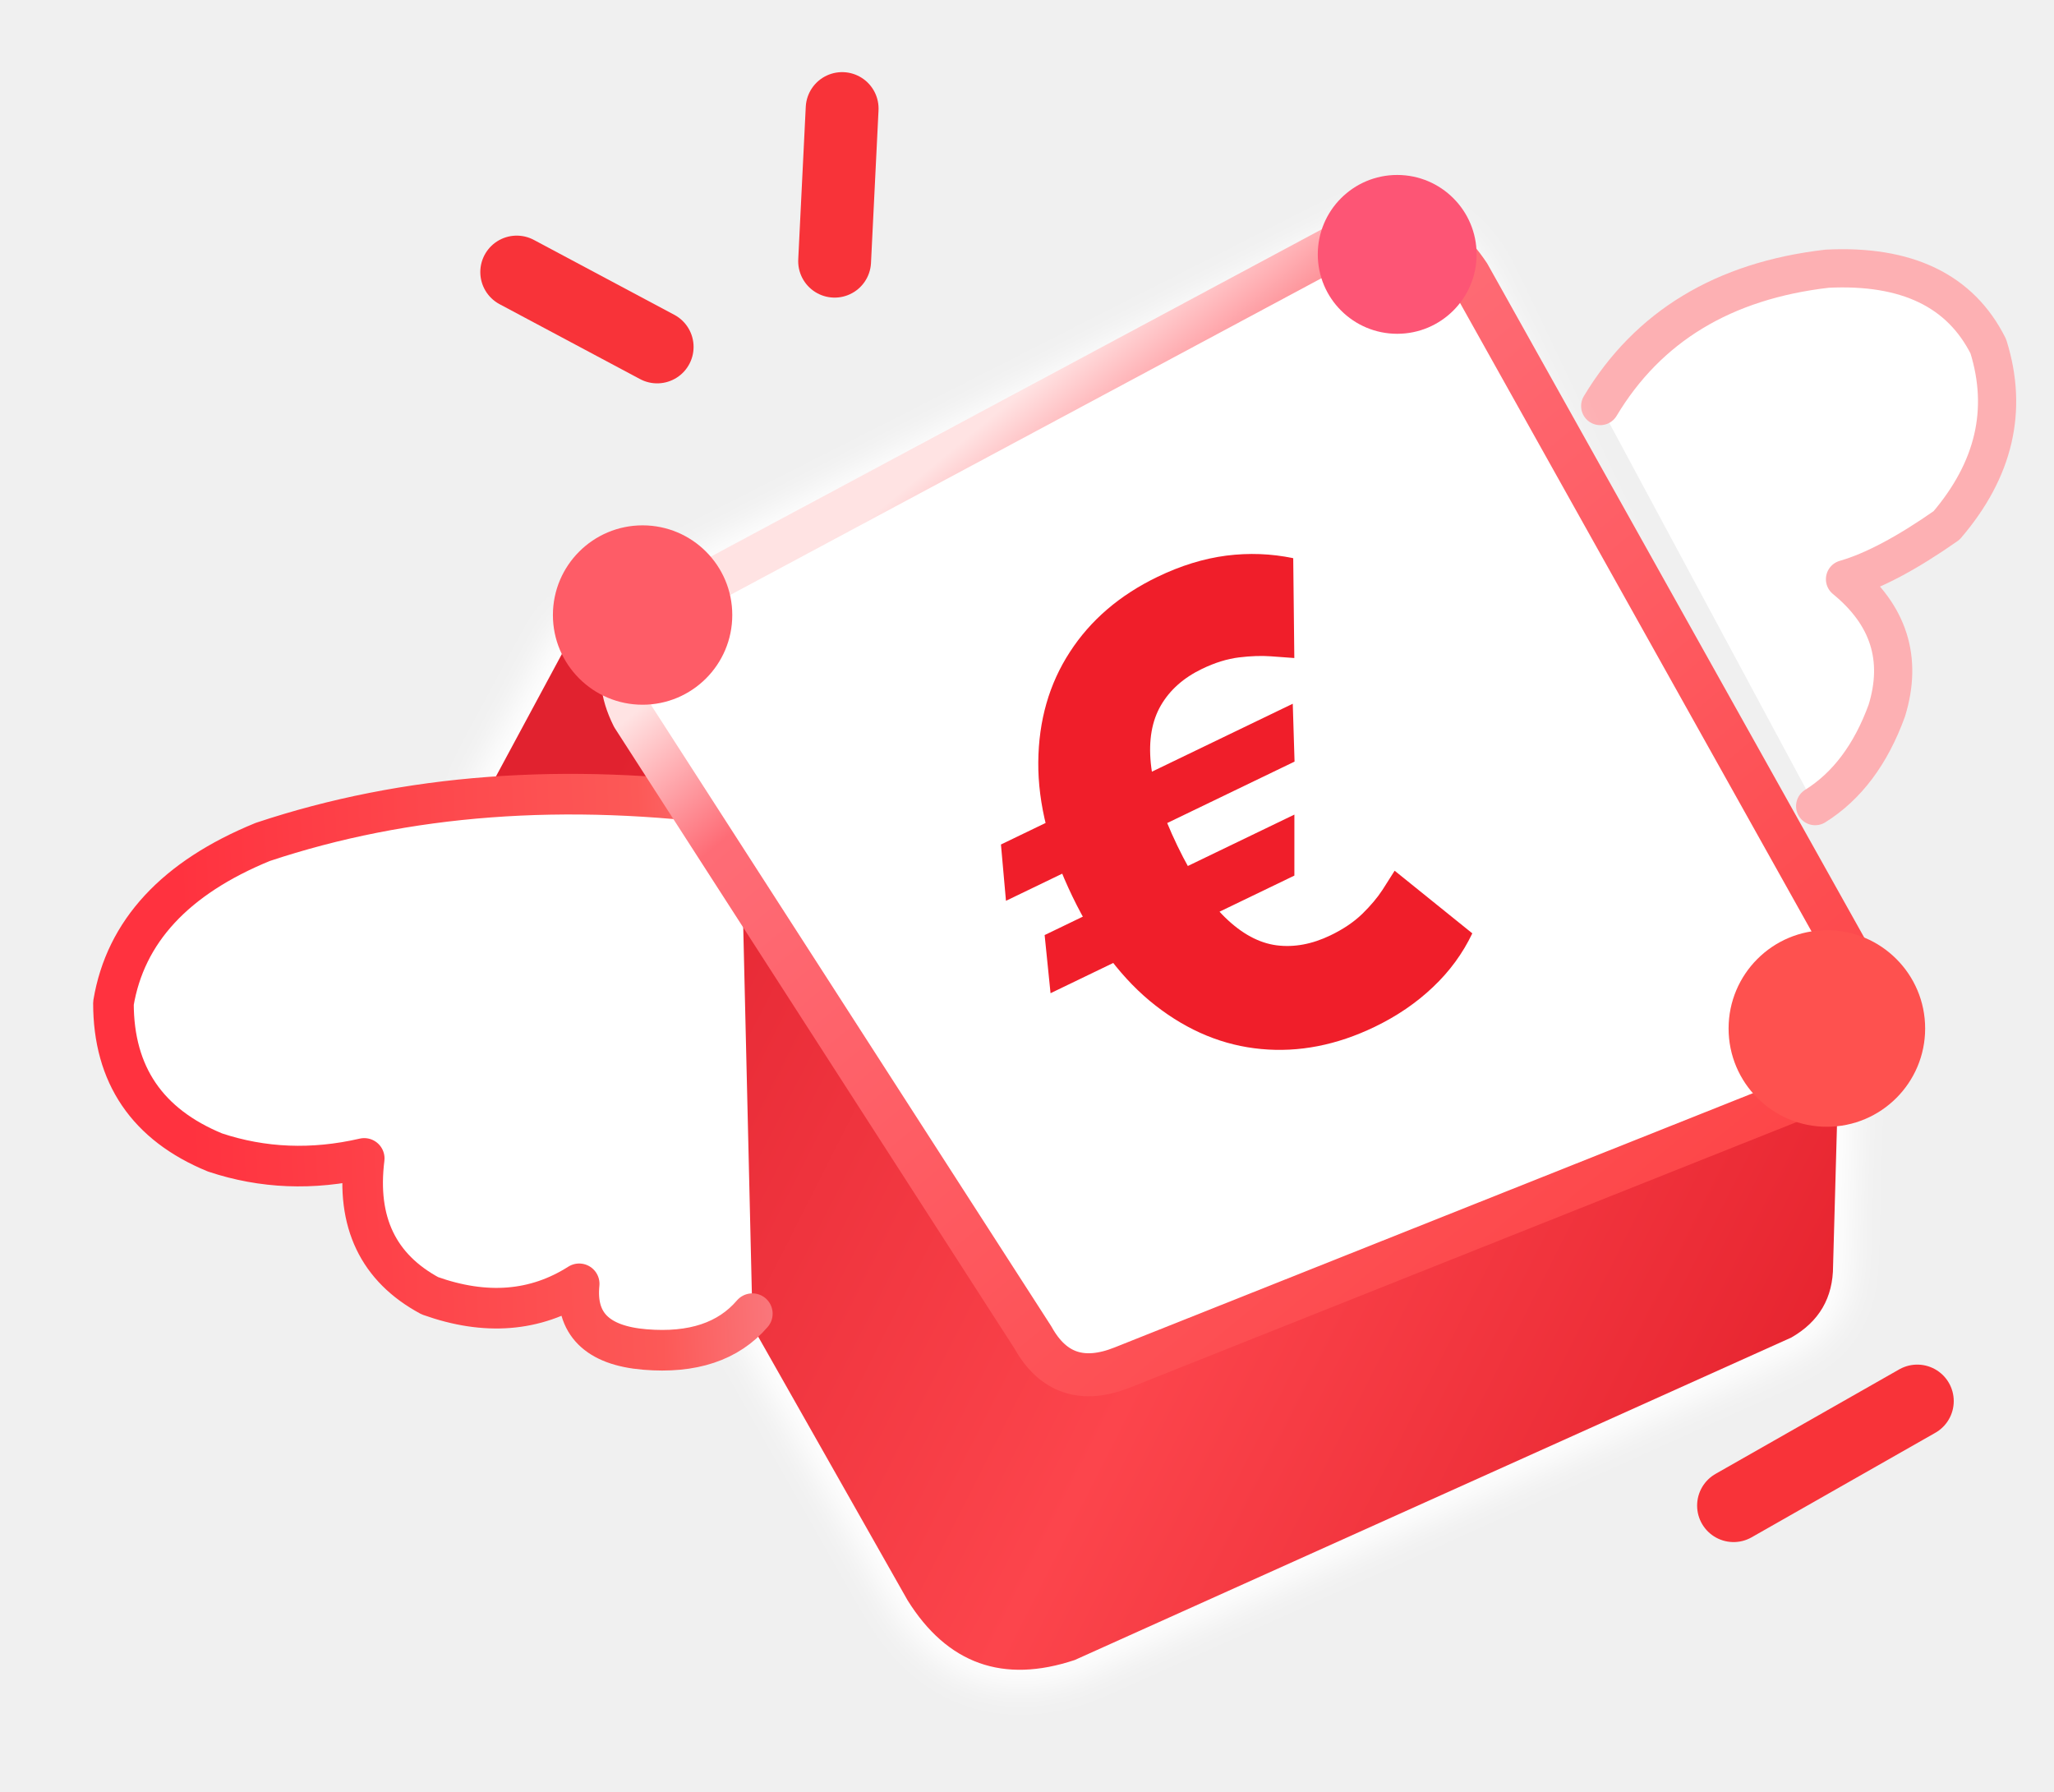
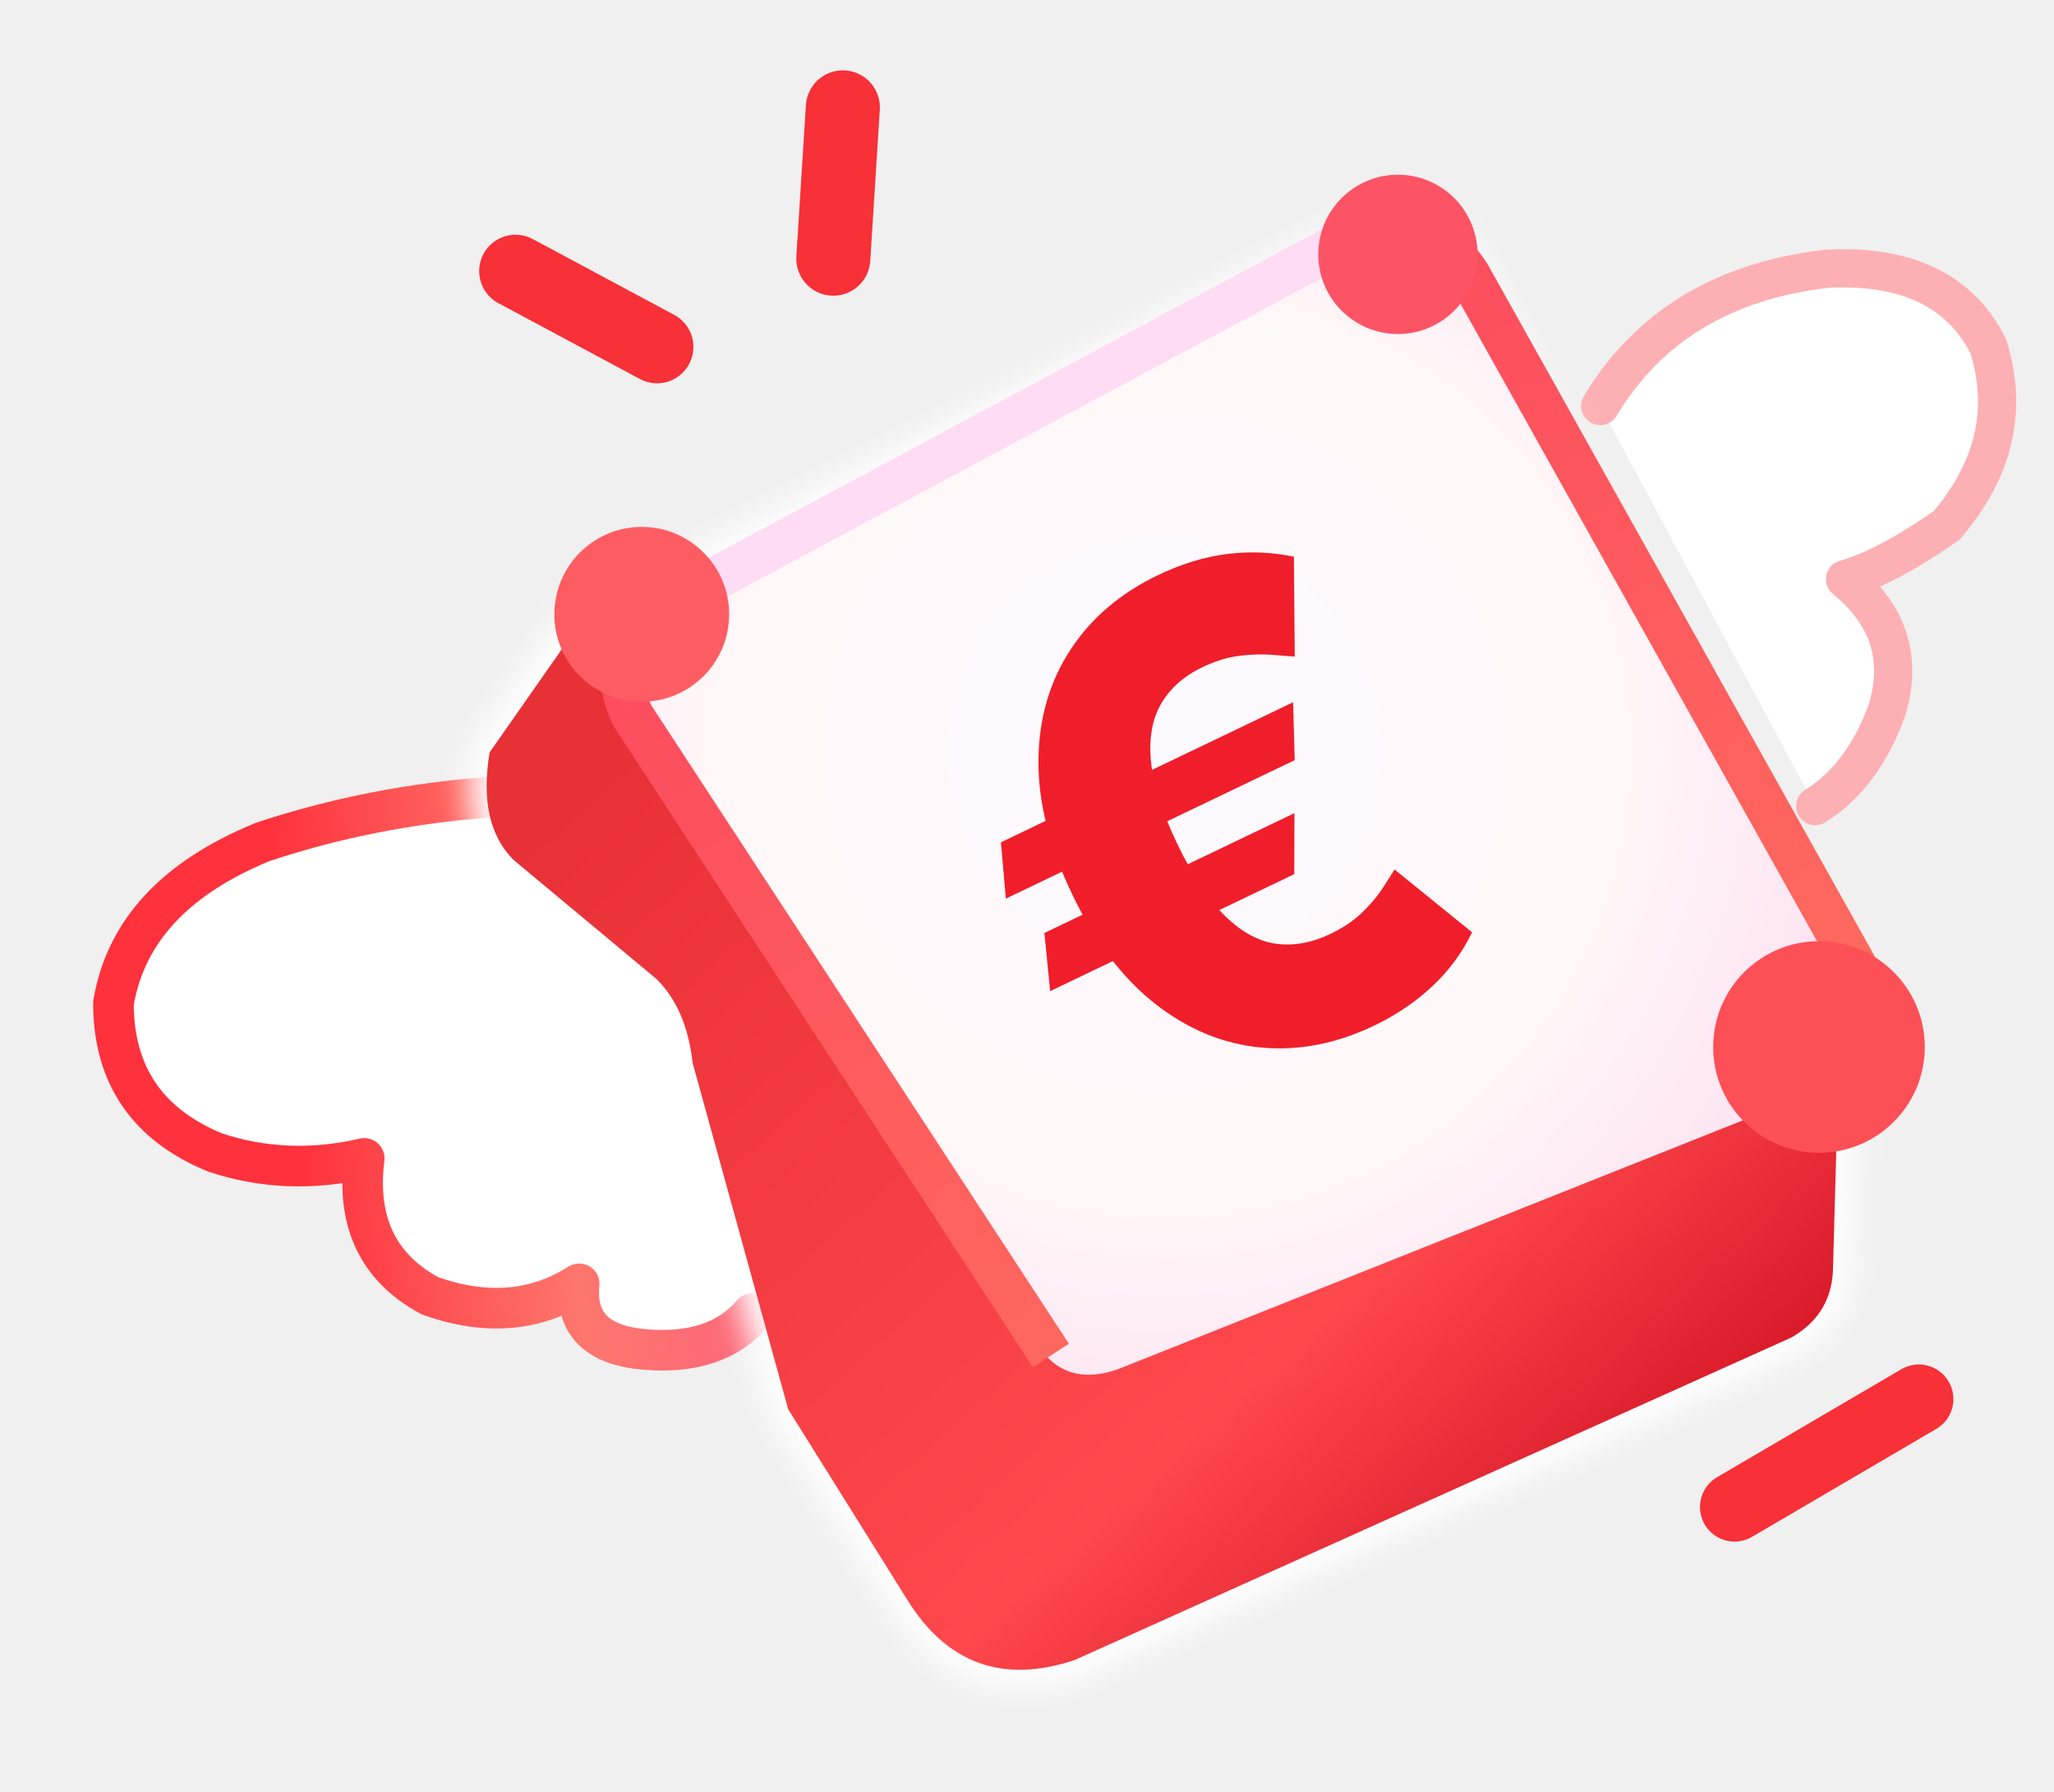
<svg xmlns="http://www.w3.org/2000/svg" viewBox="0 0 172 150" width="172" height="150">
  <defs>
    <filter id="sfuma-bordo" filterUnits="userSpaceOnUse" x="0" y="0" width="172" height="150">
      <feGaussianBlur stdDeviation="1.35" />
    </filter>
-     <linearGradient id="ala-sinistra-bordo" gradientUnits="userSpaceOnUse" x1="11.51" y1="0.77" x2="68.14" y2="-1.89">
-       <stop offset="0" stop-color="#FF323F" />
-       <stop offset="0.683" stop-color="#FC5957" />
-       <stop offset="1" stop-color="#F7929D" />
+     <linearGradient id="ala-sinistra-bordo" gradientUnits="userSpaceOnUse" x1="9.65" y1="1.78" x2="66.15" y2="-3.75">
+       <stop offset="0.106" stop-color="#FE313C" />
+       <stop offset="0.499" stop-color="#FE766D" />
+       <stop offset="1" stop-color="#FB5887" />
    </linearGradient>
-     <linearGradient id="bordo-faccia" gradientUnits="userSpaceOnUse" x1="72.38" y1="25.81" x2="145.07" y2="113.51">
-       <stop offset="0.121" stop-color="#FFE3E3" />
-       <stop offset="0.235" stop-color="#FE6C76" />
-       <stop offset="1" stop-color="#FD4041" />
+     <linearGradient id="bordo-faccia" gradientUnits="userSpaceOnUse" x1="73.1" y1="22.63" x2="138.48" y2="138.17">
+       <stop offset="0.144" stop-color="#FEDCF3" />
+       <stop offset="0.123" stop-color="#FD4C5E" />
+       <stop offset="1" stop-color="#FF7A5E" />
    </linearGradient>
-     <linearGradient id="rosso-plancia" gradientUnits="userSpaceOnUse" x1="45.24" y1="76.01" x2="151.1" y2="129.73">
-       <stop offset="0" stop-color="#E1222F" />
-       <stop offset="0.525" stop-color="#FC454C" />
-       <stop offset="0.935" stop-color="#E72530" />
+     <linearGradient id="rosso-plancia" gradientUnits="userSpaceOnUse" x1="58.44" y1="57.09" x2="145.8" y2="154.64">
+       <stop offset="0" stop-color="#E83037" />
+       <stop offset="0.57" stop-color="#FE484C" />
+       <stop offset="0.845" stop-color="#CE0C20" />
    </linearGradient>
+     <radialGradient id="bianco-faccia" gradientUnits="userSpaceOnUse" cx="97.62" cy="63.04" r="55.63">
+       <stop offset="0" stop-color="#FCF9FF" />
+       <stop offset="0.654" stop-color="#FFF8F8" />
+       <stop offset="1" stop-color="#FDE6F3" />
+     </radialGradient>
  </defs>
-   <g id="linee-movimento" fill="none" stroke="#F83339" stroke-linecap="round">
-     <path id="linea-alto-sinistra" d="M43.27 22.78 L55.03 29.05" stroke-width="6.1" />
-     <path id="linea-alto" d="M70.52 9.09 L69.89 21.87" stroke-width="6.1" />
-     <path id="linea-basso-destra" d="M145.17 126.07 L160.55 117.32" stroke-width="6.11" />
+   <g id="linee-movimento" fill="none" stroke="#F83037" stroke-linecap="round">
+     <path id="linea-alto-sinistra" d="M43.17 22.7 L55.02 29.05" stroke-width="6.09" />
+     <path id="linea-alto" d="M70.58 8.99 L69.78 21.66" stroke-width="6.2" />
+     <path id="linea-basso-destra" d="M145.25 126.19 L160.68 117.15" stroke-width="5.79" />
  </g>
  <g id="ala-destra">
    <path id="ala-destra-forma" data-fisso="1" d="M134 34 Q140 24 153 22.5 Q163 22 166.5 29 Q169 37 163 44 Q158 47.5 154.5 48.5 Q160 53 158 59.5 Q156 65 152 67.5" fill="#FFFFFF" stroke="#FDB0B3" stroke-width="3.2" stroke-linecap="round" stroke-linejoin="round" />
  </g>
+   <g id="ala-sinistra">
+     <path id="ala-sinistra-forma" data-fisso="1" d="M62 67.5 Q40 64.5 22 70.5 Q11 75 9.5 84 Q9.5 93 18 96.5 Q24 98.5 30.5 97 Q29.5 105 36 108.5 Q43 111 48.5 107.5 Q48 112.5 54 113 Q60 113.5 63 110" fill="#FFFFFF" stroke="url(#ala-sinistra-bordo)" stroke-width="3.4" stroke-linecap="round" stroke-linejoin="round" />
+   </g>
  <g id="banconota">
-     <path id="plancia-alone" data-fisso="1" data-maglia="no" d="M48 53 L41 66 Q40 70 42 74 L76 134 Q81 142 90 139 L150 112 Q153.5 110 153.5 106 L154 88 L123 23 Q119 17 113 20 Z" fill="#FFFFFF" stroke="#FFFFFF" stroke-width="3" stroke-linejoin="round" filter="url(#sfuma-bordo)" />
-     <path id="plancia" data-fisso="1" d="M48 53 L41 66 Q40 70 42 74 L76 134 Q81 142 90 139 L150 112 Q153.5 110 153.5 106 L154 88 L89 114 Z" fill="url(#rosso-plancia)" />
-     <g id="ala-sinistra">
-       <path id="ala-sinistra-forma" data-fisso="1" d="M62 67.5 Q40 64.5 22 70.5 Q11 75 9.5 84 Q9.5 93 18 96.5 Q24 98.5 30.5 97 Q29.5 105 36 108.5 Q43 111 48.5 107.5 Q48 112.5 54 113 Q60 113.5 63 110" fill="#FFFFFF" stroke="url(#ala-sinistra-bordo)" stroke-width="3.4" stroke-linecap="round" stroke-linejoin="round" />
-     </g>
-     <path id="faccia" data-fisso="1" d="M57 50 L113 20 Q119 17 123 23 L156 82 Q159 88 153 91 L94 114.5 Q89 116.5 86.5 112 L53 60 Q50 54 57 50 Z" fill="#FFFFFF" />
-     <path id="faccia-bordo" data-fisso="1" d="M57 50 L113 20 Q119 17 123 23 L156 82 Q159 88 153 91 L94 114.5 Q89 116.5 86.5 112 L53 60 Q50 54 57 50 Z" fill="none" stroke="url(#bordo-faccia)" stroke-width="3.6" stroke-linejoin="round" />
-     <circle id="angolo-sinistra" cx="53.81" cy="51.5" r="7.51" fill="#FE5C67" />
-     <circle id="angolo-alto" cx="117" cy="21.3" r="6.65" fill="#FD5575" />
-     <circle id="angolo-destra" cx="152.98" cy="86.12" r="8.23" fill="#FE514F" />
-     <g id="euro" transform="translate(101.22 69.87) rotate(-25.75)">
+     <path id="plancia-alone" data-fisso="1" data-maglia="no" d="M48 53 L41 63 Q40 69 43 72 L55 82 Q57.5 84.5 58 89 L66 118 L76 134 Q81 142 90 139 L150 112 Q153.5 110 153.5 106 L154 88 L123 23 Q119 17 113 20 Z" fill="#FFFFFF" stroke="#FFFFFF" stroke-width="3" stroke-linejoin="round" filter="url(#sfuma-bordo)" />
+     <path id="plancia" data-fisso="1" d="M48 53 L41 63 Q40 69 43 72 L55 82 Q57.5 84.5 58 89 L66 118 L76 134 Q81 142 90 139 L150 112 Q153.5 110 153.5 106 L154 88 L89 114 Z" fill="url(#rosso-plancia)" />
+     <path id="faccia" data-fisso="1" data-maglia="no" d="M57 50 L113 20 Q119 17 123 23 L156 82 Q159 88 153 91 L94 114.5 Q89 116.5 86.5 112 L53 60 Q50 54 57 50 Z" fill="url(#bianco-faccia)" />
+     <path id="faccia-bordo" data-fisso="1" d="M88 113.5 L53 60 Q50 54 57 50 L113 20 Q119 17 123 23 L156 82 Q158.5 87 155 89.5" fill="none" stroke="url(#bordo-faccia)" stroke-width="3.6" stroke-linejoin="round" />
+     <circle id="angolo-sinistra" cx="53.74" cy="51.44" r="7.32" fill="#FD5D62" />
+     <circle id="angolo-alto" cx="117.06" cy="21.3" r="6.67" fill="#FD5465" />
+     <circle id="angolo-destra" cx="152.32" cy="87.67" r="8.86" fill="#FD5056" />
+     <g id="euro" transform="translate(101.22 69.73) rotate(-25.61)">
      <path data-fisso="1" id="simbolo-euro" d="M11.09 -6.8 9.12 -2.37H-17.71L-16.04 -6.8ZM7.18 1.62 4.96 6.22H-17.71L-16.04 1.62ZM16.42 -17.76 12.87 -10.19Q12.21 -10.57 11.17 -11.17Q10.13 -11.77 8.72 -12.25Q7.31 -12.73 5.51 -12.73Q2.94 -12.73 1.08 -11.47Q-0.78 -10.21 -1.78 -7.48Q-2.78 -4.75 -2.78 -0.29Q-2.78 4.14 -1.78 6.88Q-0.78 9.61 1.08 10.83Q2.94 12.04 5.51 12.04Q7.29 12.04 8.68 11.58Q10.08 11.11 11.09 10.5Q12.1 9.88 12.7 9.5L16.28 17.05Q14.1 18.8 11.36 19.67Q8.63 20.55 5.51 20.55Q0.23 20.55 -3.84 18.1Q-7.92 15.65 -10.23 10.99Q-12.54 6.33 -12.54 -0.29Q-12.54 -6.96 -10.23 -11.65Q-7.92 -16.34 -3.84 -18.81Q0.23 -21.29 5.51 -21.29Q8.74 -21.29 11.46 -20.39Q14.18 -19.48 16.42 -17.76Z" fill="#F01E2A" />
    </g>
  </g>
</svg>
